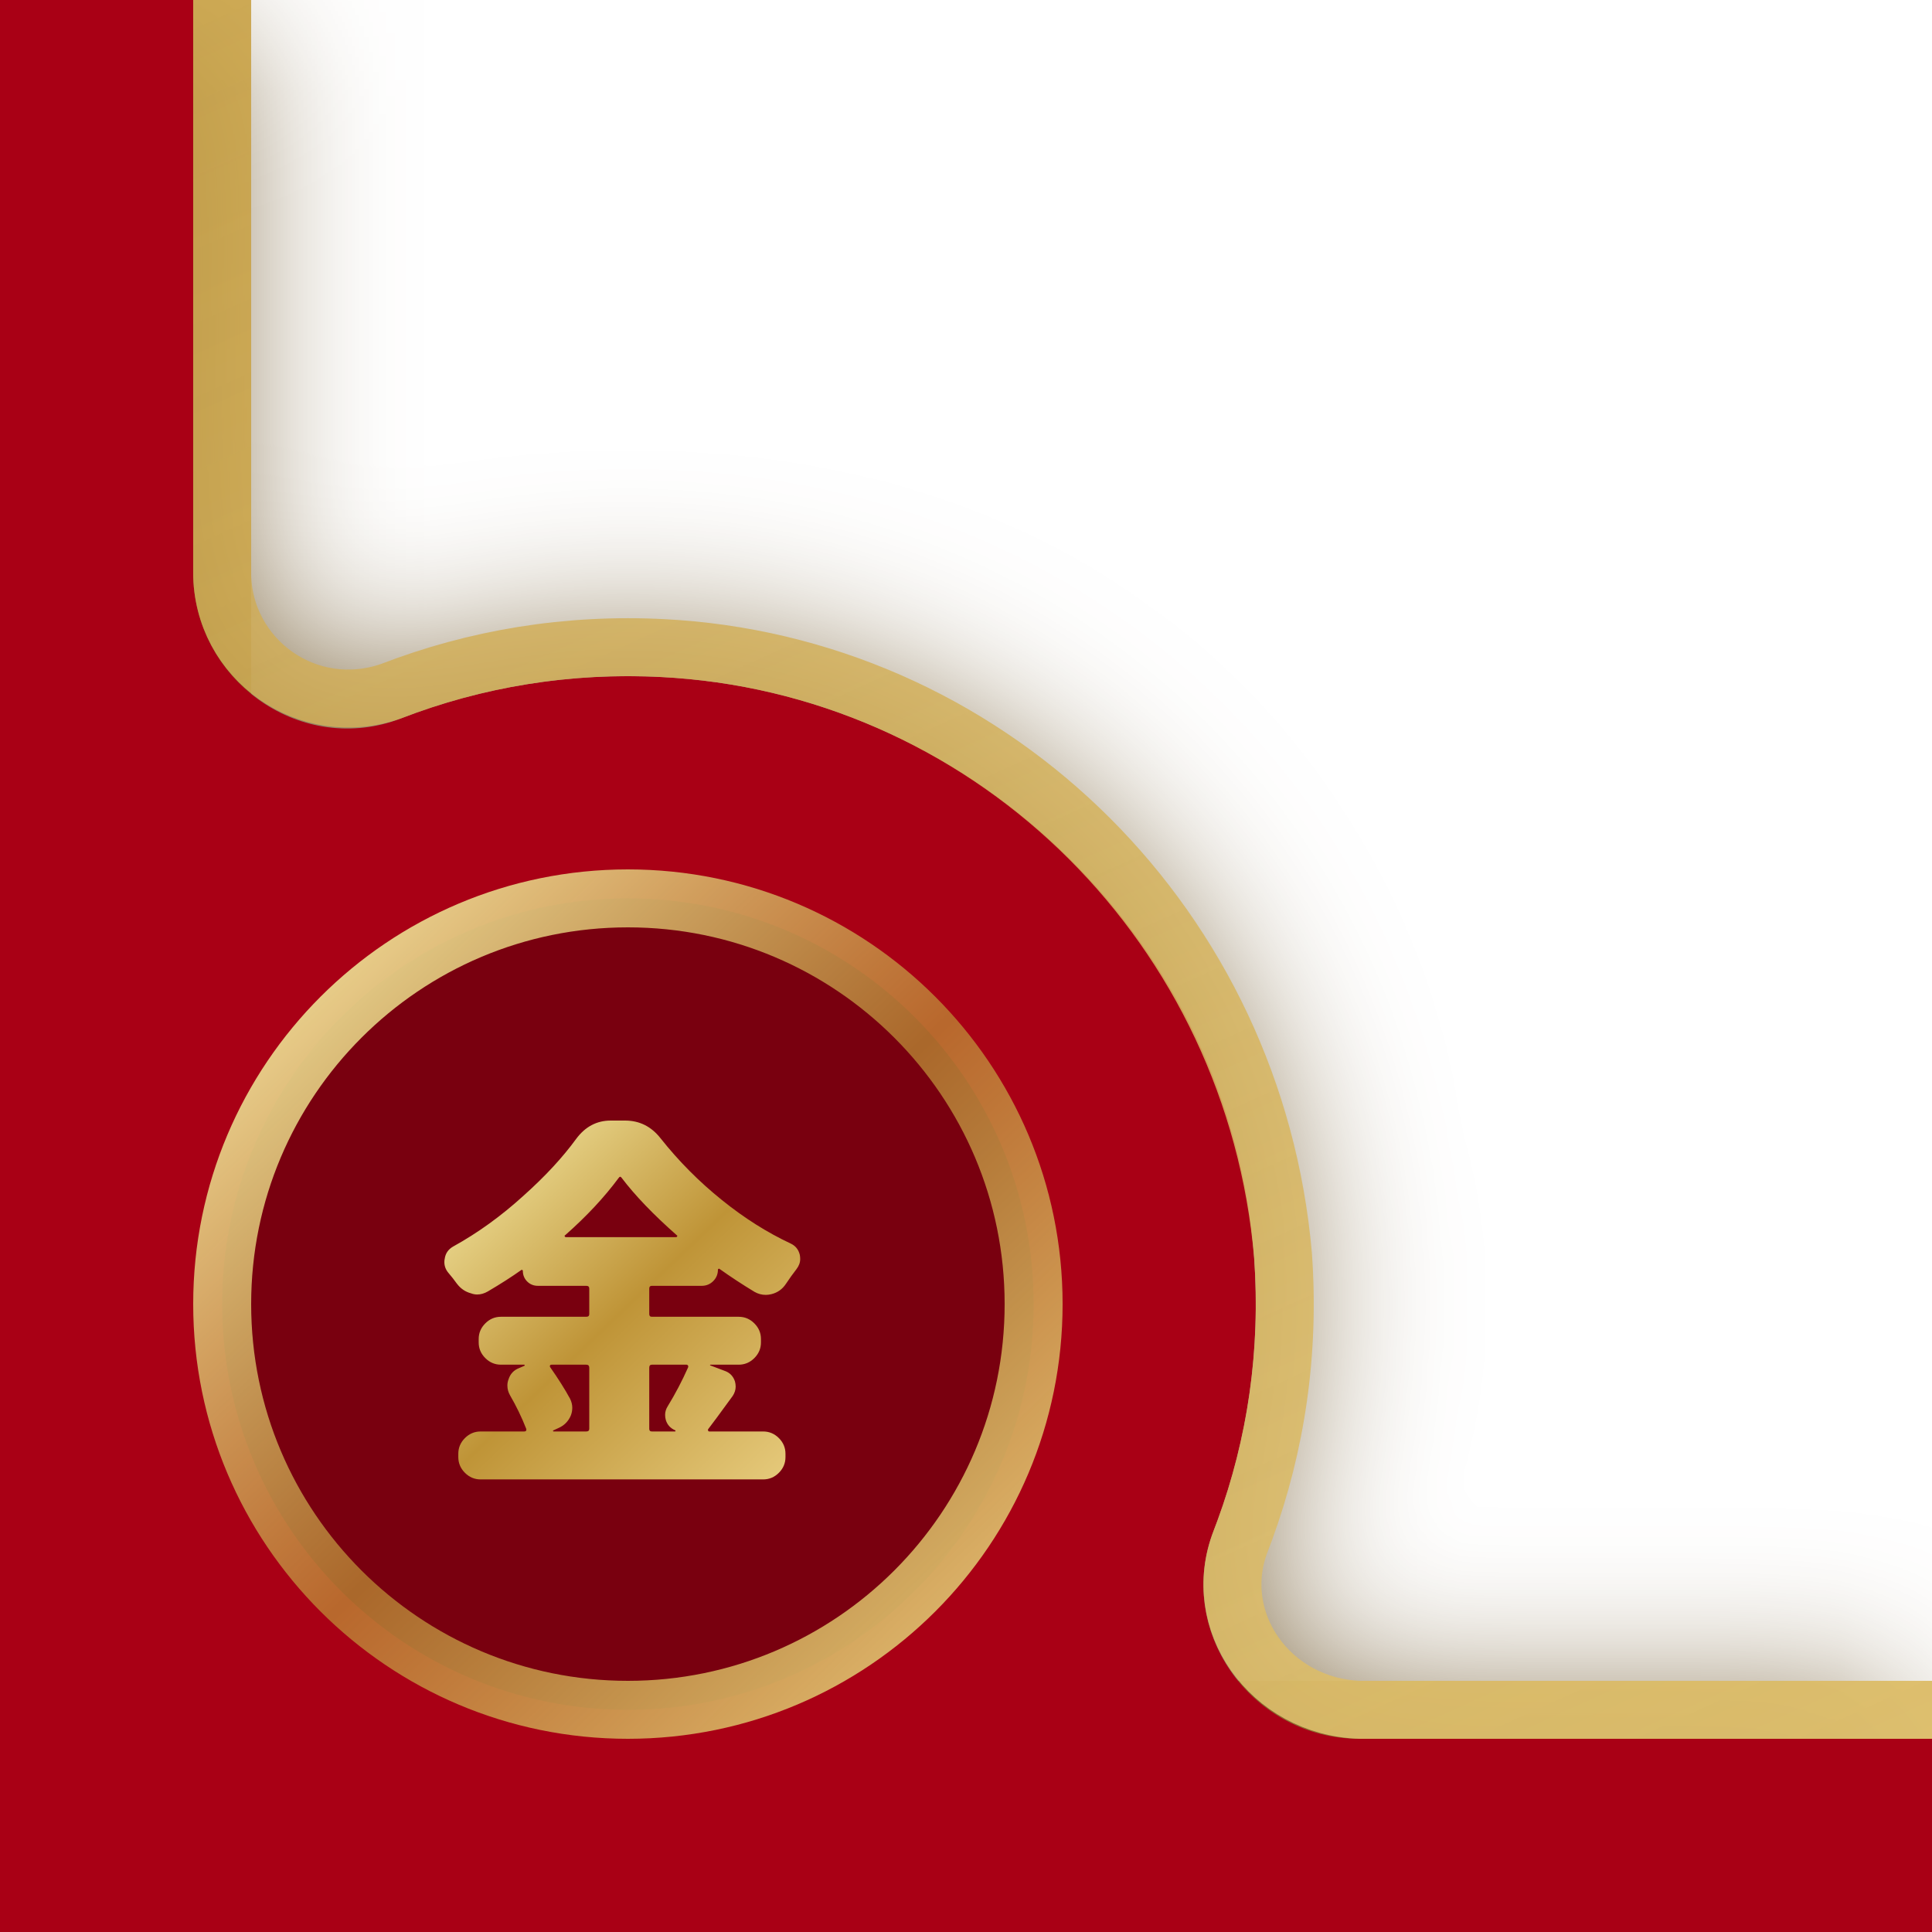
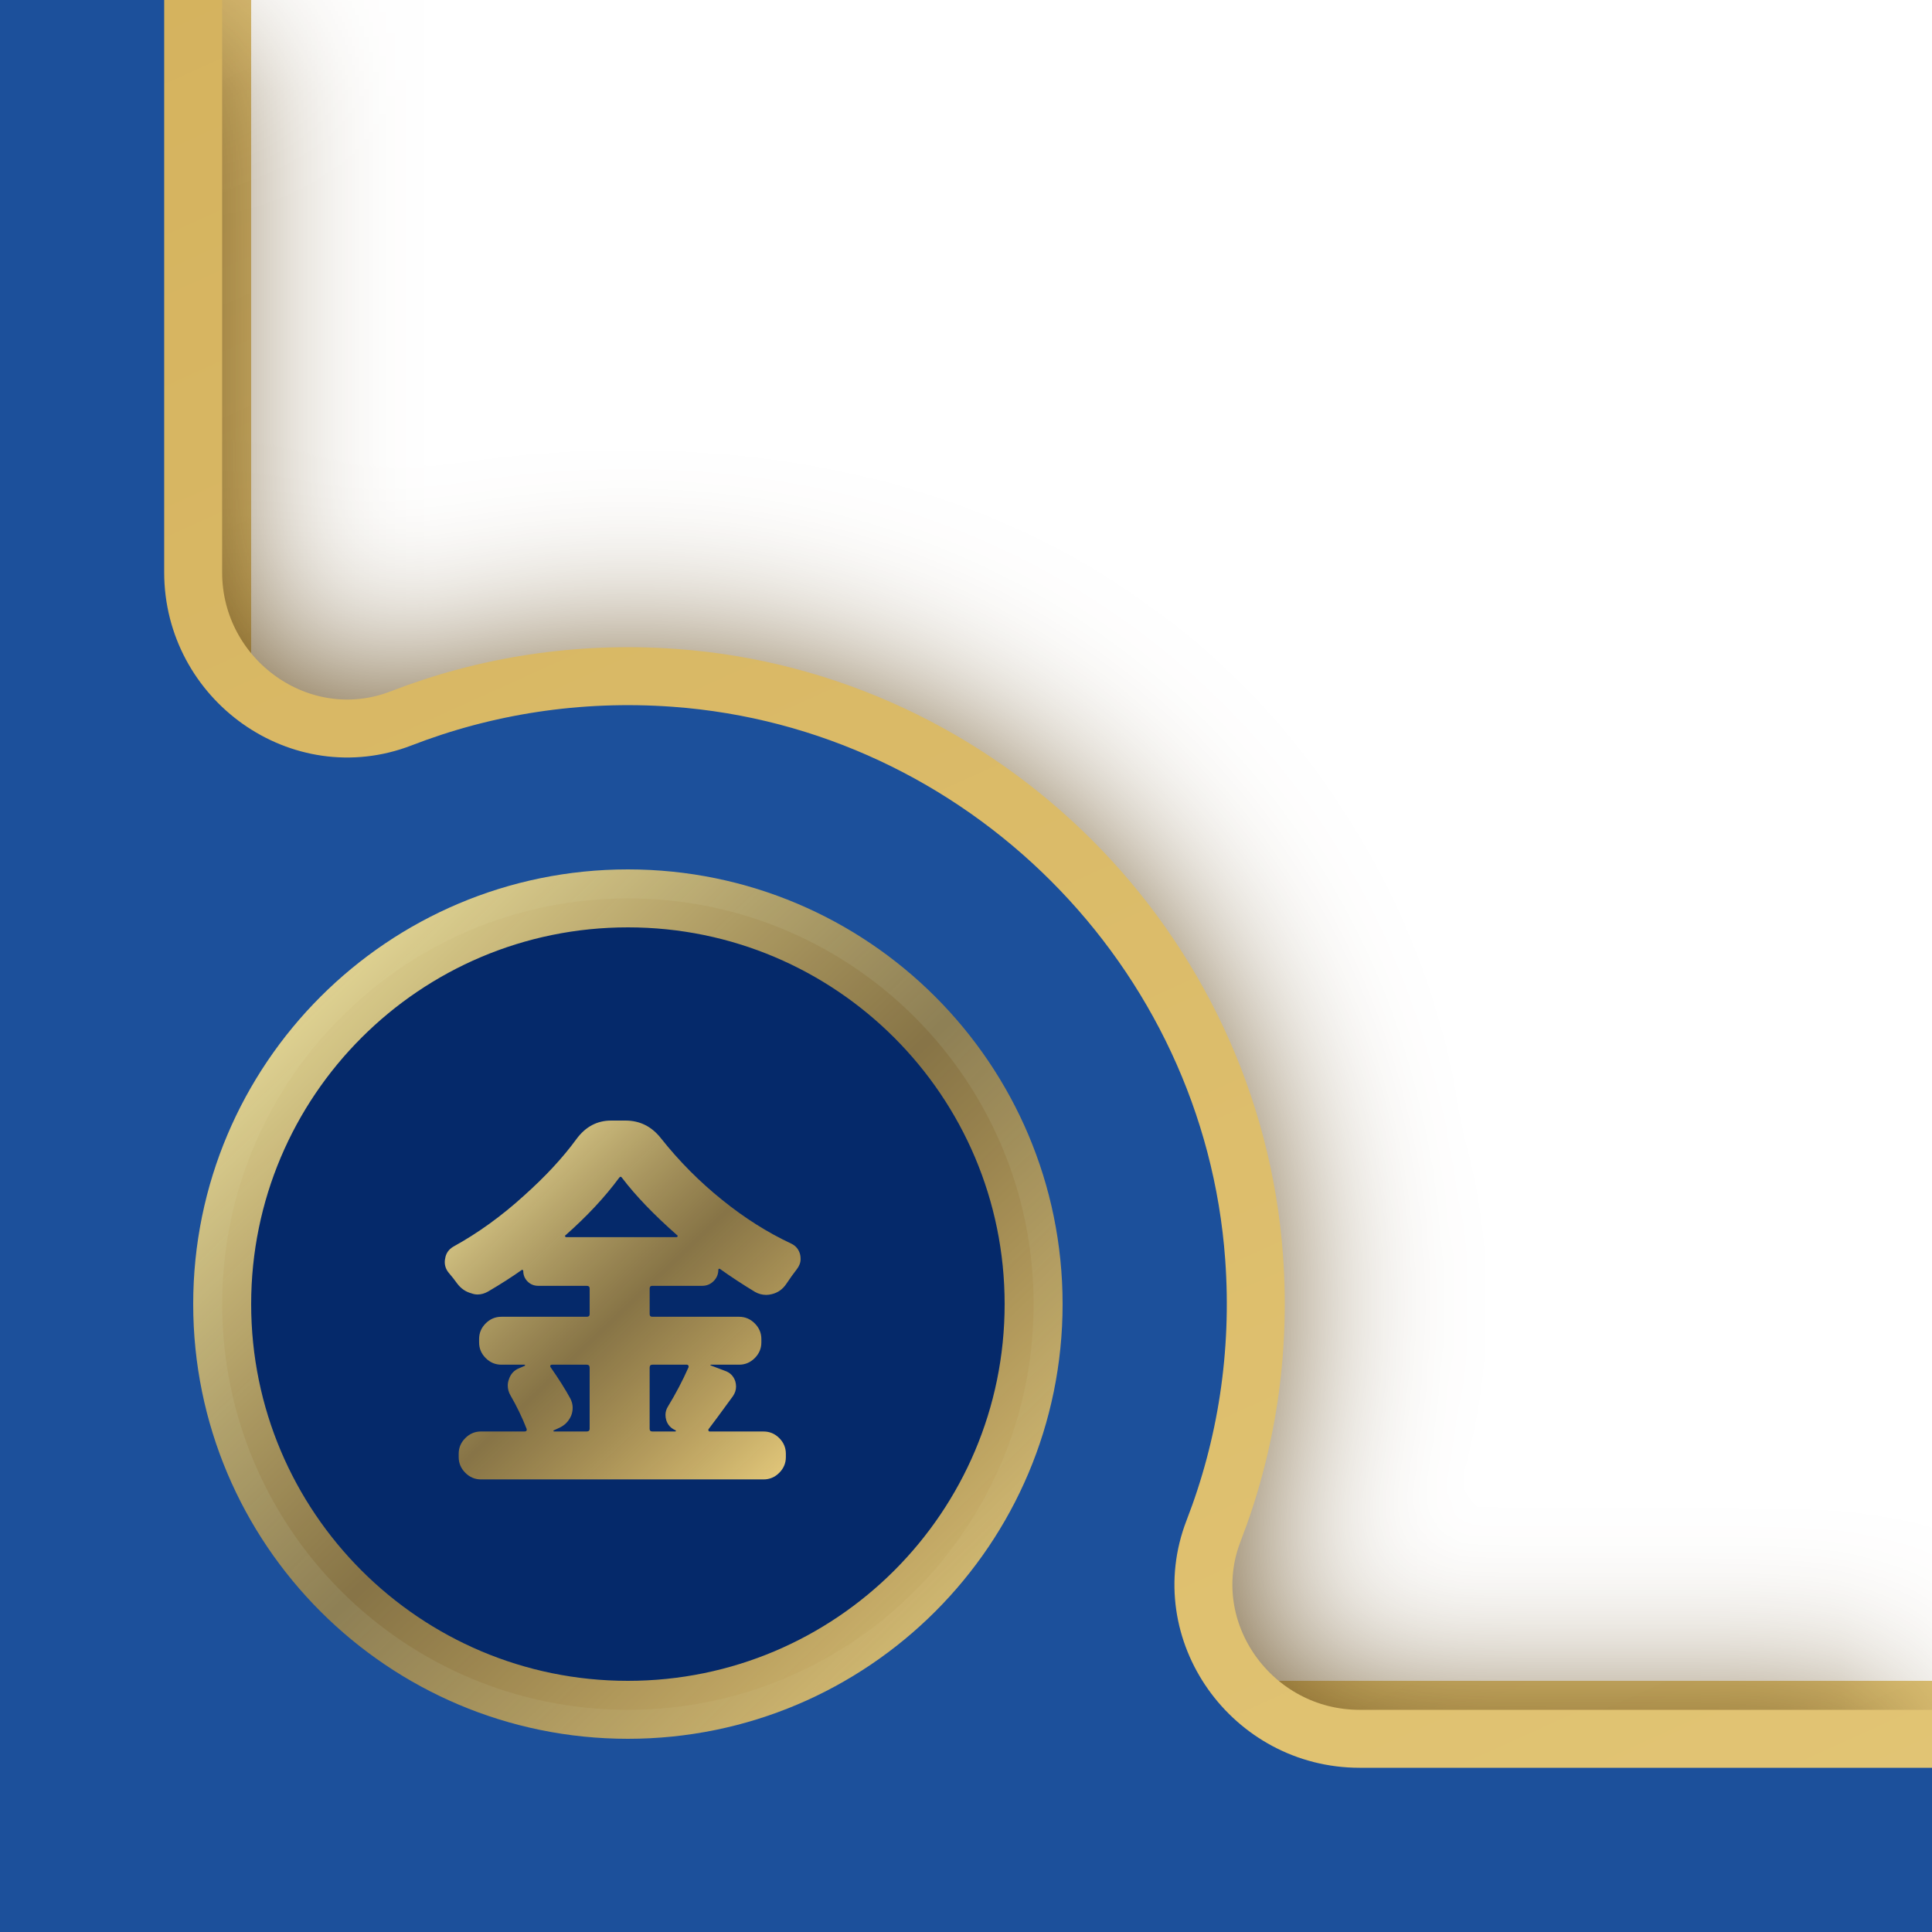
<svg xmlns="http://www.w3.org/2000/svg" xmlns:xlink="http://www.w3.org/1999/xlink" width="100" height="100" viewBox="0 0 100 100">
  <defs>
-     <linearGradient id="oeg9k0mora" x1="40.62%" x2="60.046%" y1="0%" y2="100%">
+     <linearGradient id="igtknkp4na" x1="40.62%" x2="60.046%" y1="0%" y2="100%">
      <stop offset="0%" stop-color="#F7ECA8" />
      <stop offset="50.754%" stop-color="#BF9437" stop-opacity=".7" />
      <stop offset="100%" stop-color="#E7CC7E" />
    </linearGradient>
-     <linearGradient id="wedmjkz84d" x1="40.62%" x2="60.046%" y1="0%" y2="100%">
+     <linearGradient id="td1nqd34od" x1="40.62%" x2="60.046%" y1="0%" y2="100%">
      <stop offset="0%" stop-color="#F7ECA8" />
-       <stop offset="22.413%" stop-color="#D5B35E" stop-opacity=".867" />
-       <stop offset="44.079%" stop-color="#D9BC6B" stop-opacity=".837" />
-       <stop offset="67.752%" stop-color="#BF9437" stop-opacity=".7" />
+       <stop offset="51.673%" stop-color="#BF9437" />
      <stop offset="100%" stop-color="#E7CC7E" />
    </linearGradient>
-     <linearGradient id="85yvthg5xe" x1="3.314%" x2="100%" y1="0%" y2="100%">
+     <linearGradient id="felpba6nie" x1="3.314%" x2="100%" y1="0%" y2="100%">
      <stop offset="0%" stop-color="#F7ECA8" />
      <stop offset="50.754%" stop-color="#BF9437" stop-opacity=".7" />
      <stop offset="100%" stop-color="#E7CC7E" />
    </linearGradient>
-     <linearGradient id="idpppxw6df" x1="4.095%" x2="99.164%" y1="0%" y2="100%">
+     <linearGradient id="vywn6pvbyf" x1="4.095%" x2="99.164%" y1="0%" y2="100%">
      <stop offset="0%" stop-color="#F7ECA8" />
-       <stop offset="50.754%" stop-color="#BF9437" />
+       <stop offset="50.754%" stop-color="#BF9437" stop-opacity=".7" />
      <stop offset="100%" stop-color="#E7CC7E" />
    </linearGradient>
-     <filter id="qlattz97ab" width="108%" height="103.7%" x="-4%" y="-1.8%" filterUnits="objectBoundingBox">
+     <filter id="c7btapqz1b" width="108%" height="103.7%" x="-4%" y="-1.8%" filterUnits="objectBoundingBox">
      <feOffset in="SourceAlpha" result="shadowOffsetOuter1" />
      <feGaussianBlur in="shadowOffsetOuter1" result="shadowBlurOuter1" stdDeviation="5" />
      <feColorMatrix in="shadowBlurOuter1" values="0 0 0 0 0.321 0 0 0 0 0.204 0 0 0 0 0 0 0 0 1 0" />
    </filter>
-     <path id="a8k1ecpiwc" d="M375 0v812H0V0h375zm-70.374 9.998H70.374c-5.486 0-9.446 5.407-7.644 10.533l.087.236c1.612 4.161 2.392 8.738 2.135 13.525l-.039.626c-1.141 15.78-13.8 28.584-29.52 29.957l-.477.038c-4.805.347-9.407-.35-13.604-1.89l-.545-.205c-5.115-1.982-10.6 1.865-10.765 7.303l-.004.252v671.252c0 5.486 5.406 9.446 10.533 7.643l.236-.087c4.161-1.612 8.737-2.39 13.524-2.134l.625.039c15.78 1.142 28.585 13.8 29.958 29.518l.038.477c.347 4.805-.35 9.408-1.89 13.606l-.206.545c-1.98 5.115 1.867 10.6 7.305 10.764l.252.004h234.252c5.487 0 9.447-5.406 7.643-10.532l-.087-.236c-1.611-4.162-2.392-8.738-2.134-13.525l.04-.626c1.14-15.78 13.798-28.584 29.517-29.957l.477-.038c4.805-.347 9.408.35 13.606 1.89l.545.206c5.116 1.98 10.6-1.867 10.765-7.305l.004-.252V70.373c0-5.486-5.405-9.446-10.532-7.642l-.236.087c-4.162 1.611-8.738 2.39-13.525 2.133l-.625-.039c-15.782-1.141-28.584-13.798-29.957-29.517l-.038-.477c-.348-4.805.35-9.409 1.889-13.606l.205-.545c1.982-5.115-1.866-10.6-7.304-10.765l-.252-.004z" />
+     <path id="kemzamo3wc" d="M375 0v812H0V0h375zm-70.374 9.998H70.374c-5.486 0-9.446 5.407-7.644 10.533l.087.236c1.612 4.161 2.392 8.738 2.135 13.525l-.039.626c-1.141 15.78-13.8 28.584-29.52 29.957l-.477.038c-4.805.347-9.407-.35-13.604-1.89l-.545-.205c-5.115-1.982-10.6 1.865-10.765 7.303l-.004.252v671.252c0 5.486 5.406 9.446 10.533 7.643l.236-.087c4.161-1.612 8.737-2.39 13.524-2.134l.625.039c15.78 1.142 28.585 13.8 29.958 29.518l.038.477c.347 4.805-.35 9.408-1.89 13.606l-.206.545c-1.98 5.115 1.867 10.6 7.305 10.764l.252.004h234.252c5.487 0 9.447-5.406 7.643-10.532l-.087-.236c-1.611-4.162-2.392-8.738-2.134-13.525l.04-.626c1.14-15.78 13.798-28.584 29.517-29.957l.477-.038c4.805-.347 9.408.35 13.606 1.89l.545.206c5.116 1.98 10.6-1.867 10.765-7.305l.004-.252V70.373c0-5.486-5.405-9.446-10.532-7.642l-.236.087c-4.162 1.611-8.738 2.39-13.525 2.133l-.625-.039c-15.782-1.141-28.584-13.798-29.957-29.517l-.038-.477c-.348-4.805.35-9.409 1.889-13.606l.205-.545c1.982-5.115-1.866-10.6-7.304-10.765l-.252-.004z" />
  </defs>
  <g fill="none" fill-rule="evenodd">
    <g>
      <g>
-         <path stroke="#A90015" stroke-width="10" d="M5 5H370V807H5z" transform="translate(0 -712)" />
-         <path stroke="url(#oeg9k0mora)" stroke-width="3" d="M11.5 11.5H363.5V800.5H11.5z" transform="translate(0 -712)" />
+         <path stroke="#1C509B" stroke-width="10" d="M5 5H370V807H5z" transform="translate(0 -712)" />
+         <path stroke="url(#igtknkp4na)" stroke-width="3" d="M11.5 11.5H363.5V800.5H11.5z" transform="translate(0 -712)" />
      </g>
      <g transform="translate(0 -712)">
        <g>
-           <use fill="#000" filter="url(#qlattz97ab)" xlink:href="#a8k1ecpiwc" />
-           <use fill="#A90015" xlink:href="#a8k1ecpiwc" />
+           <use fill="#000" filter="url(#c7btapqz1b)" xlink:href="#kemzamo3wc" />
+           <use fill="#1C509B" xlink:href="#kemzamo3wc" />
        </g>
-         <path stroke="url(#wedmjkz84d)" stroke-width="3" d="M304.603 11.498c2.326.076 4.281 1.226 5.45 2.89 1.15 1.64 1.53 3.779.728 5.843h0l-.21.558c-1.611 4.392-2.343 9.21-1.98 14.237.738 8.465 4.437 15.988 10.005 21.556 5.606 5.605 13.105 9.23 21.386 9.827h0l.639.04c5.003.27 9.787-.545 14.14-2.226 2.157-.751 4.323-.347 5.96.802 1.664 1.168 2.78 3.1 2.78 5.348h0v671.229c-.076 2.326-1.225 4.281-2.89 5.45-1.64 1.15-3.778 1.53-5.843.729h0l-.558-.21c-4.392-1.613-9.209-2.344-14.237-1.981-8.465.737-15.988 4.436-21.556 10.005-5.605 5.605-9.23 13.104-9.827 21.385h0l-.04.639c-.27 5.005.545 9.79 2.227 14.143.75 2.157.345 4.322-.803 5.958-1.169 1.664-3.101 2.78-5.349 2.78h0H70.396c-2.326-.076-4.281-1.226-5.45-2.89-1.15-1.64-1.53-3.778-.729-5.842h0l.21-.558c1.613-4.392 2.344-9.209 1.981-14.237-.737-8.465-4.437-15.987-10.005-21.555-5.605-5.606-13.105-9.23-21.386-9.829h0l-.64-.04c-5.004-.269-9.789.545-14.14 2.228-2.157.749-4.322.344-5.958-.804-1.665-1.168-2.781-3.1-2.781-5.348h0V70.396c.076-2.326 1.226-4.28 2.89-5.45 1.64-1.149 3.778-1.53 5.843-.727h0l.558.21c4.391 1.612 9.207 2.343 14.235 1.98 8.466-.737 15.989-4.436 21.557-10.005C62.187 50.8 65.812 43.3 66.41 35.02h0l.04-.64c.269-5.004-.546-9.788-2.228-14.139-.75-2.158-.345-4.324.804-5.961 1.168-1.665 3.1-2.781 5.348-2.781h0z" />
-         <circle cx="32.5" cy="779.5" r="21" fill="#79000F" stroke="url(#85yvthg5xe)" stroke-width="3" />
-         <path fill="url(#idpppxw6df)" d="M35.617 782.773c.013-.039.01-.071-.01-.098-.019-.026-.042-.039-.068-.039h-1.797c-.091 0-.137.052-.137.157v3.164c0 .09.046.136.137.136h1.191c.013 0 .023-.007.03-.019.007-.013.003-.027-.01-.039-.247-.105-.41-.281-.488-.528-.027-.09-.039-.182-.039-.273 0-.156.045-.306.136-.449.391-.638.743-1.309 1.055-2.012zm-6.367-6.836c-.027.013-.032.032-.02.059.013.026.033.039.059.039h5.703c.026 0 .046-.013.059-.039.012-.027.006-.046-.02-.059-1.211-1.067-2.161-2.058-2.852-2.969-.051-.078-.104-.078-.156 0-.742 1.003-1.667 1.993-2.773 2.969zm1.25 6.856c0-.105-.052-.157-.156-.157h-1.797c-.039 0-.066.013-.078.039-.013.027-.013.052 0 .078.429.613.774 1.16 1.035 1.641.078.156.117.313.117.469 0 .143-.026.28-.078.41-.13.3-.345.515-.645.645l-.254.117c-.012 0-.019.009-.019.029 0 .02.013.029.039.029h1.68c.104 0 .156-.046.156-.136v-3.164zm6.289-.157c-.026 0-.039.007-.039.02 0 .013.007.019.019.019l.723.274c.273.091.456.273.547.547.026.09.039.182.039.273 0 .169-.052.332-.156.488-.664.912-1.087 1.485-1.27 1.719-.013.026-.013.052 0 .078.013.027.032.039.059.039h2.793c.312 0 .583.115.81.342.228.228.342.498.342.811v.175c0 .313-.114.583-.342.811-.227.228-.498.342-.81.342H24.875c-.313 0-.583-.114-.811-.342-.227-.228-.342-.498-.342-.811v-.175c0-.313.115-.583.342-.811.228-.227.498-.342.811-.342h2.265c.039 0 .069-.012.088-.039.02-.026.023-.058.01-.097-.234-.599-.515-1.179-.84-1.739-.091-.156-.136-.325-.136-.508 0-.104.019-.208.058-.312.091-.286.274-.481.547-.586l.273-.117c.013-.013.02-.026.02-.039 0-.013-.013-.02-.039-.02h-1.192c-.312 0-.583-.114-.81-.342-.228-.227-.342-.498-.342-.81v-.176c0-.312.114-.583.342-.81.227-.228.498-.342.81-.342h4.415c.104 0 .156-.046.156-.137v-1.328c0-.091-.052-.137-.156-.137h-2.5c-.222 0-.408-.075-.557-.224-.149-.15-.225-.335-.225-.557 0-.013-.009-.026-.029-.039-.02-.013-.036-.013-.049 0-.495.352-1.074.723-1.738 1.113-.183.105-.364.156-.547.156-.104 0-.208-.019-.312-.058-.3-.078-.547-.247-.743-.508-.13-.183-.273-.364-.429-.547-.144-.169-.215-.358-.215-.566 0-.066.007-.124.019-.176.039-.273.183-.481.43-.625 1.276-.703 2.493-1.582 3.652-2.637 1.107-.989 2.012-1.966 2.715-2.929.469-.638 1.068-.957 1.797-.957h.742c.742 0 1.355.305 1.836.918.938 1.184 1.999 2.252 3.184 3.203 1.145.924 2.331 1.673 3.554 2.246.248.117.404.312.469.586.013.065.02.136.02.215 0 .182-.066.358-.196.527-.182.234-.364.488-.546.762-.183.273-.43.449-.743.527-.104.026-.202.039-.293.039-.208 0-.403-.052-.585-.156-.625-.378-1.231-.775-1.817-1.192-.013-.012-.029-.012-.049 0-.019.013-.029.027-.029.039 0 .235-.081.433-.244.596-.163.163-.362.244-.596.244h-2.578c-.091 0-.137.046-.137.137v1.328c0 .091.046.137.137.137h4.492c.313 0 .583.114.811.342.227.227.342.498.342.81v.176c0 .312-.115.583-.342.81-.228.228-.498.342-.811.342h-1.445z" />
+         <path stroke="url(#td1nqd34od)" stroke-width="3" d="M70.374 9.998c-5.57 0-9.568 5.575-7.557 10.769 1.682 4.342 2.458 9.137 2.096 14.151C63.76 50.857 50.857 63.76 34.916 64.913c-5.014.362-9.807-.413-14.149-2.095-5.194-2.012-10.769 1.985-10.769 7.555v671.252c0 5.57 5.574 9.567 10.769 7.556 4.342-1.682 9.136-2.457 14.149-2.095 15.94 1.154 28.843 14.056 29.996 29.995.362 5.014-.413 9.808-2.096 14.151C60.805 796.426 64.803 802 70.373 802h234.252c5.571 0 9.568-5.574 7.556-10.768-1.681-4.343-2.458-9.137-2.094-14.151 1.152-15.94 14.055-28.842 29.994-29.995 5.014-.362 9.808.413 14.151 2.096 5.195 2.01 10.769-1.987 10.769-7.557V70.373c0-5.57-5.573-9.568-10.768-7.555-4.343 1.681-9.137 2.457-14.15 2.094-15.941-1.153-28.842-14.055-29.995-29.994-.363-5.014.413-9.809 2.094-14.151 2.012-5.194-1.986-10.769-7.556-10.769H70.374z" />
+         <circle cx="32.5" cy="779.5" r="21" fill="#05296A" stroke="url(#felpba6nie)" stroke-width="3" />
+         <path fill="url(#vywn6pvbyf)" d="M35.637 782.773c.013-.039.01-.07-.01-.098-.02-.026-.042-.039-.068-.039h-1.797c-.091 0-.137.052-.137.157v3.164c0 .09.046.136.137.136h1.19c.014 0 .024-.007.03-.019.008-.013.004-.027-.01-.039-.246-.105-.41-.28-.487-.528-.027-.09-.04-.182-.04-.273 0-.156.046-.306.137-.449.39-.638.743-1.309 1.055-2.012zm-6.367-6.836c-.027.013-.032.032-.02.06.013.025.033.038.059.038h5.703c.026 0 .046-.013.059-.039.012-.027.006-.046-.02-.059-1.211-1.067-2.161-2.058-2.852-2.969-.051-.078-.104-.078-.156 0-.742 1.003-1.667 1.993-2.773 2.97zm1.25 6.856c0-.105-.052-.157-.156-.157h-1.797c-.04 0-.066.013-.078.04-.013.026-.013.051 0 .077.429.613.774 1.16 1.035 1.641.078.156.117.313.117.47 0 .142-.026.28-.078.41-.13.3-.345.514-.645.644l-.254.117c-.012 0-.02.01-.02.03 0 .02.014.028.04.028h1.68c.104 0 .156-.046.156-.136v-3.164zm6.289-.157c-.026 0-.04.007-.04.02 0 .013.008.02.02.02l.723.273c.273.091.456.273.547.547.026.09.039.182.039.273 0 .17-.052.332-.156.488-.664.912-1.087 1.485-1.27 1.72-.013.025-.013.051 0 .077.013.027.032.04.059.04h2.793c.312 0 .583.114.81.341.228.228.342.498.342.811v.175c0 .313-.114.583-.342.811-.227.228-.498.342-.81.342h-14.63c-.312 0-.582-.114-.81-.342-.227-.228-.342-.498-.342-.81v-.176c0-.313.115-.583.342-.81.228-.228.498-.343.81-.343h2.266c.039 0 .069-.012.088-.039.02-.026.023-.058.01-.097-.234-.599-.515-1.179-.84-1.739-.091-.156-.136-.325-.136-.508 0-.104.019-.208.058-.312.09-.286.274-.48.547-.586l.273-.117c.013-.013.02-.026.02-.039 0-.013-.013-.02-.04-.02H25.95c-.312 0-.583-.114-.81-.342-.228-.227-.342-.498-.342-.81v-.176c0-.312.114-.583.342-.81.227-.228.498-.342.81-.342h4.415c.104 0 .156-.046.156-.137v-1.328c0-.09-.052-.137-.156-.137h-2.5c-.222 0-.408-.075-.557-.224-.15-.15-.225-.335-.225-.557 0-.013-.01-.026-.03-.039-.02-.013-.035-.013-.048 0-.495.352-1.074.723-1.738 1.113-.183.105-.364.156-.547.156-.104 0-.208-.019-.312-.058-.3-.078-.547-.247-.743-.508-.13-.183-.273-.364-.43-.547-.143-.169-.214-.358-.214-.566 0-.066.007-.124.019-.176.039-.273.183-.48.43-.625 1.276-.703 2.493-1.582 3.652-2.637 1.107-.989 2.012-1.966 2.715-2.929.469-.638 1.068-.957 1.797-.957h.742c.742 0 1.355.305 1.836.918.938 1.184 1.999 2.252 3.184 3.203 1.145.924 2.33 1.673 3.554 2.246.248.117.404.312.469.586.013.065.02.136.02.215 0 .182-.066.358-.196.527-.182.234-.364.488-.546.762-.183.273-.43.45-.743.527-.104.026-.202.04-.293.04-.208 0-.403-.053-.585-.157-.625-.378-1.231-.775-1.817-1.192-.013-.012-.03-.012-.05 0-.018.013-.028.027-.028.04 0 .234-.081.432-.244.595-.163.163-.362.244-.596.244h-2.578c-.091 0-.137.046-.137.137v1.328c0 .091.046.137.137.137h4.492c.313 0 .583.114.81.342.228.227.343.498.343.81v.176c0 .312-.115.583-.342.81-.228.228-.498.342-.811.342h-1.445z" />
      </g>
    </g>
  </g>
</svg>
